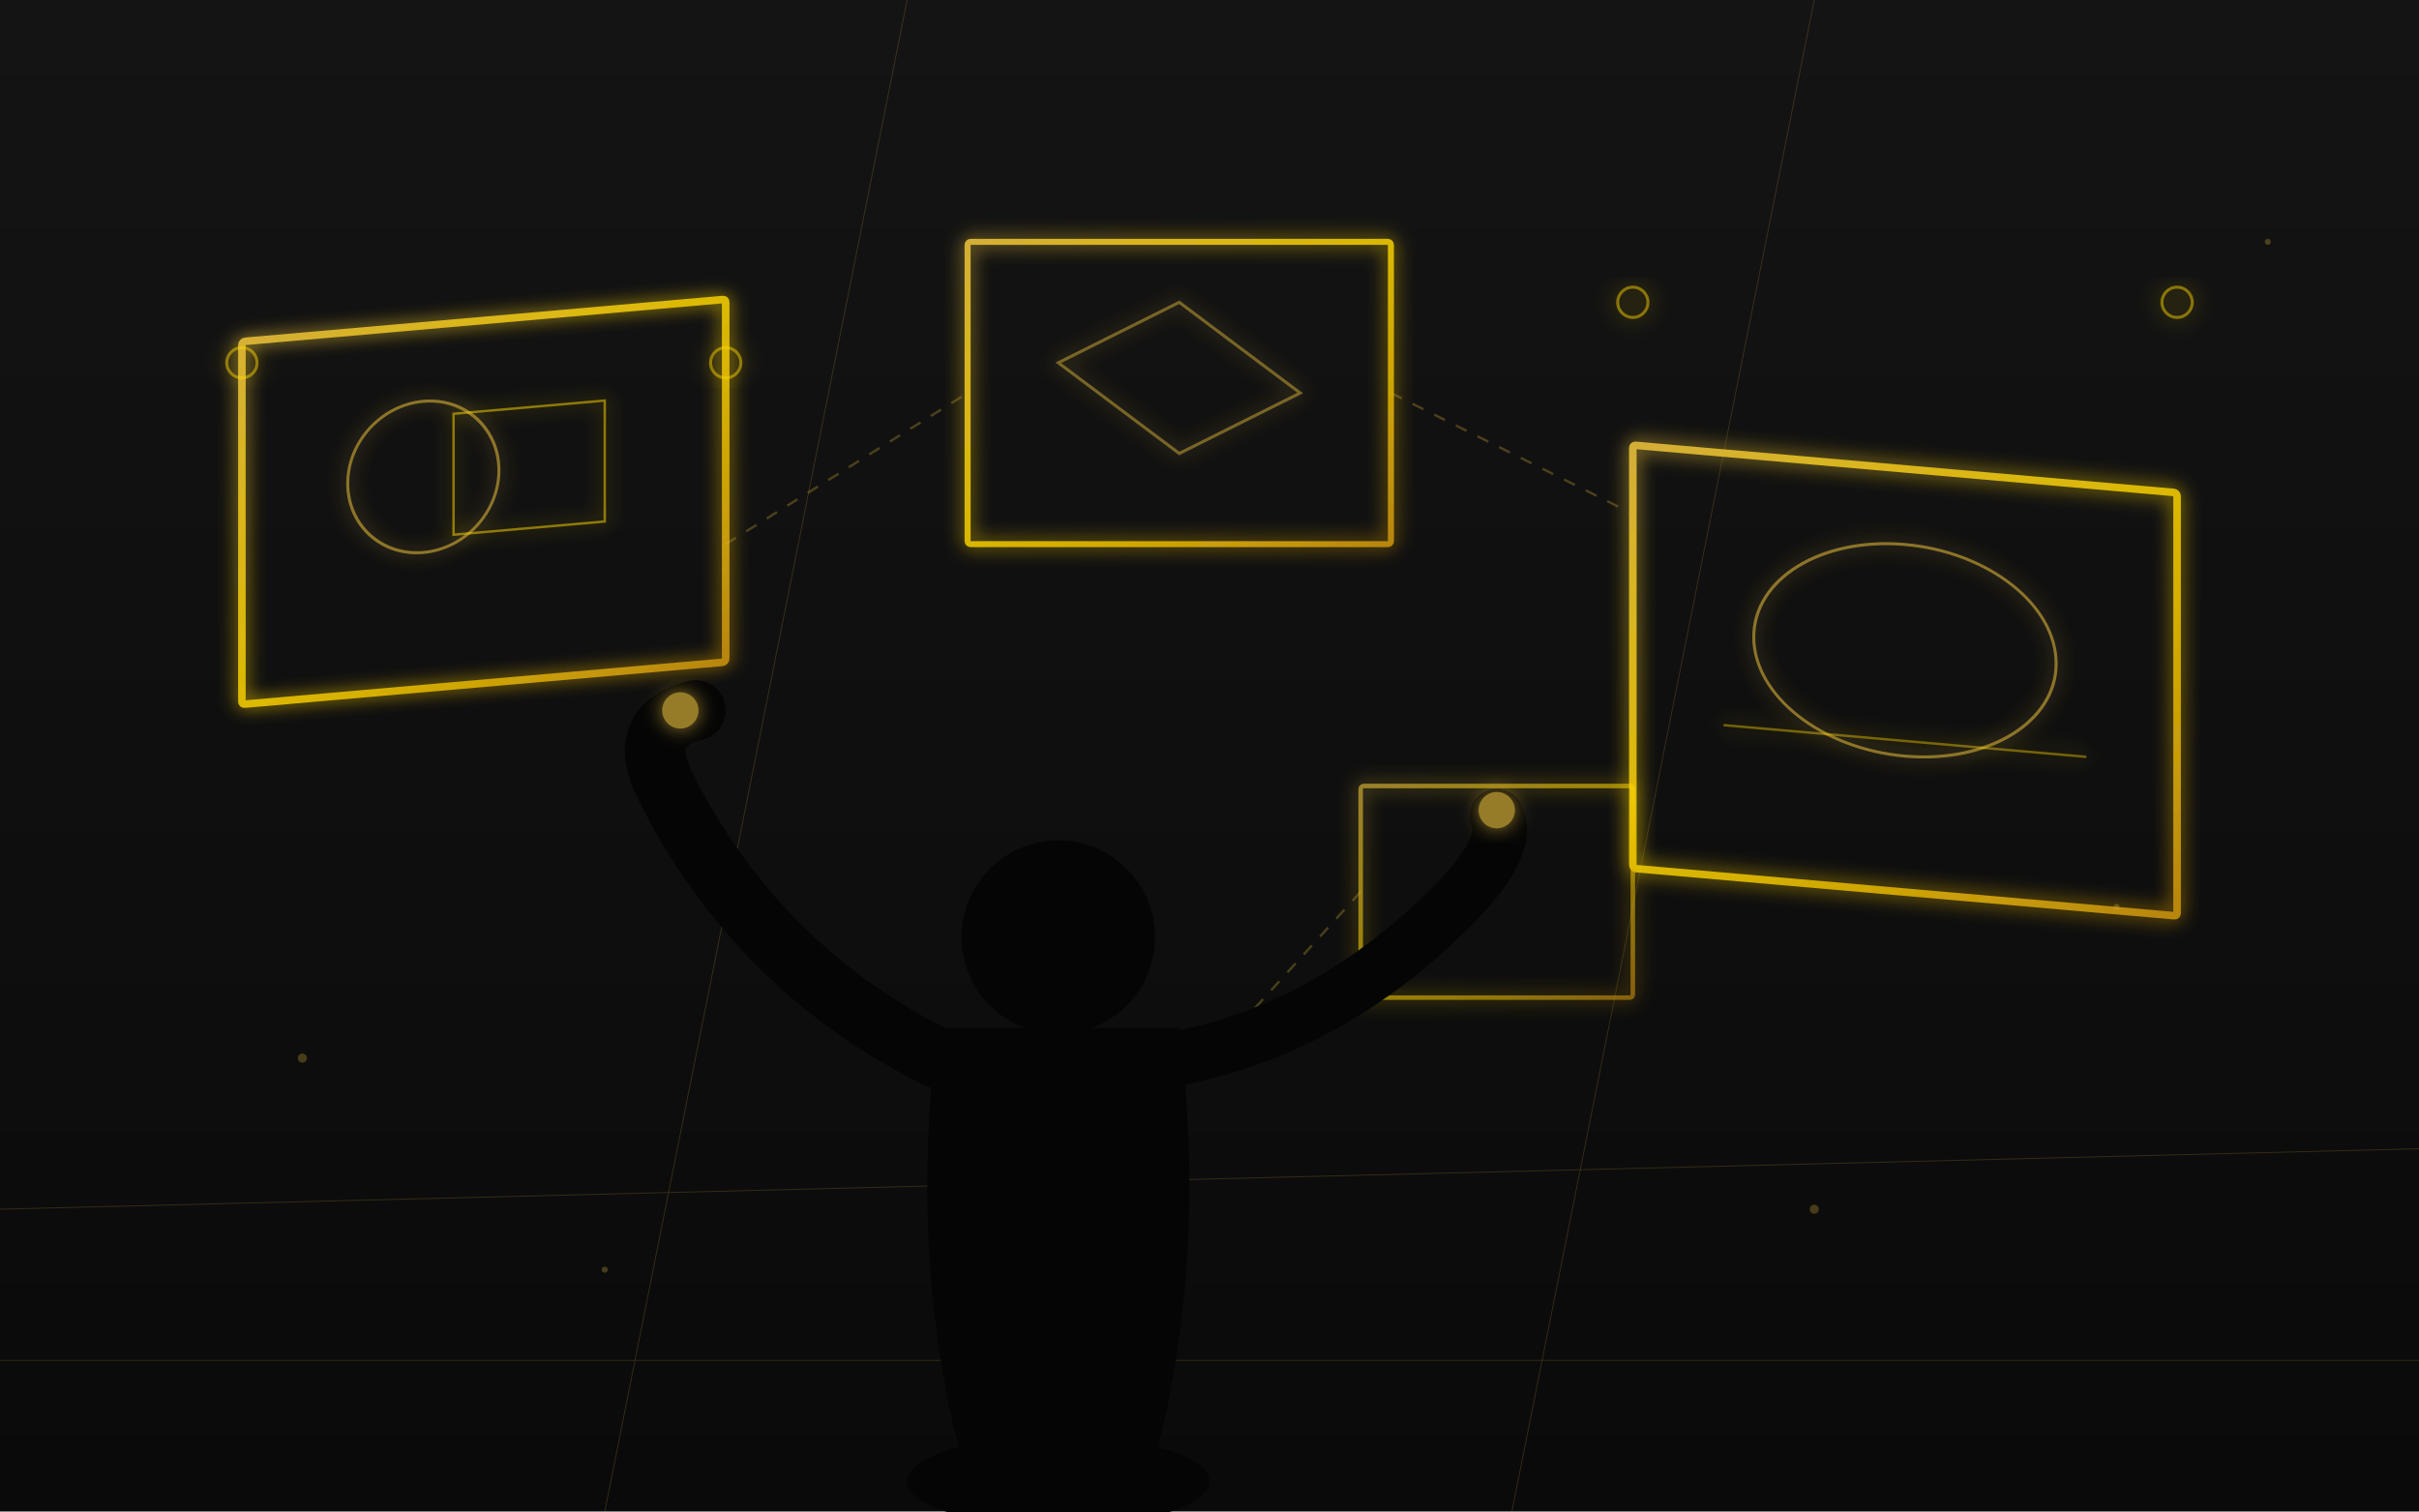
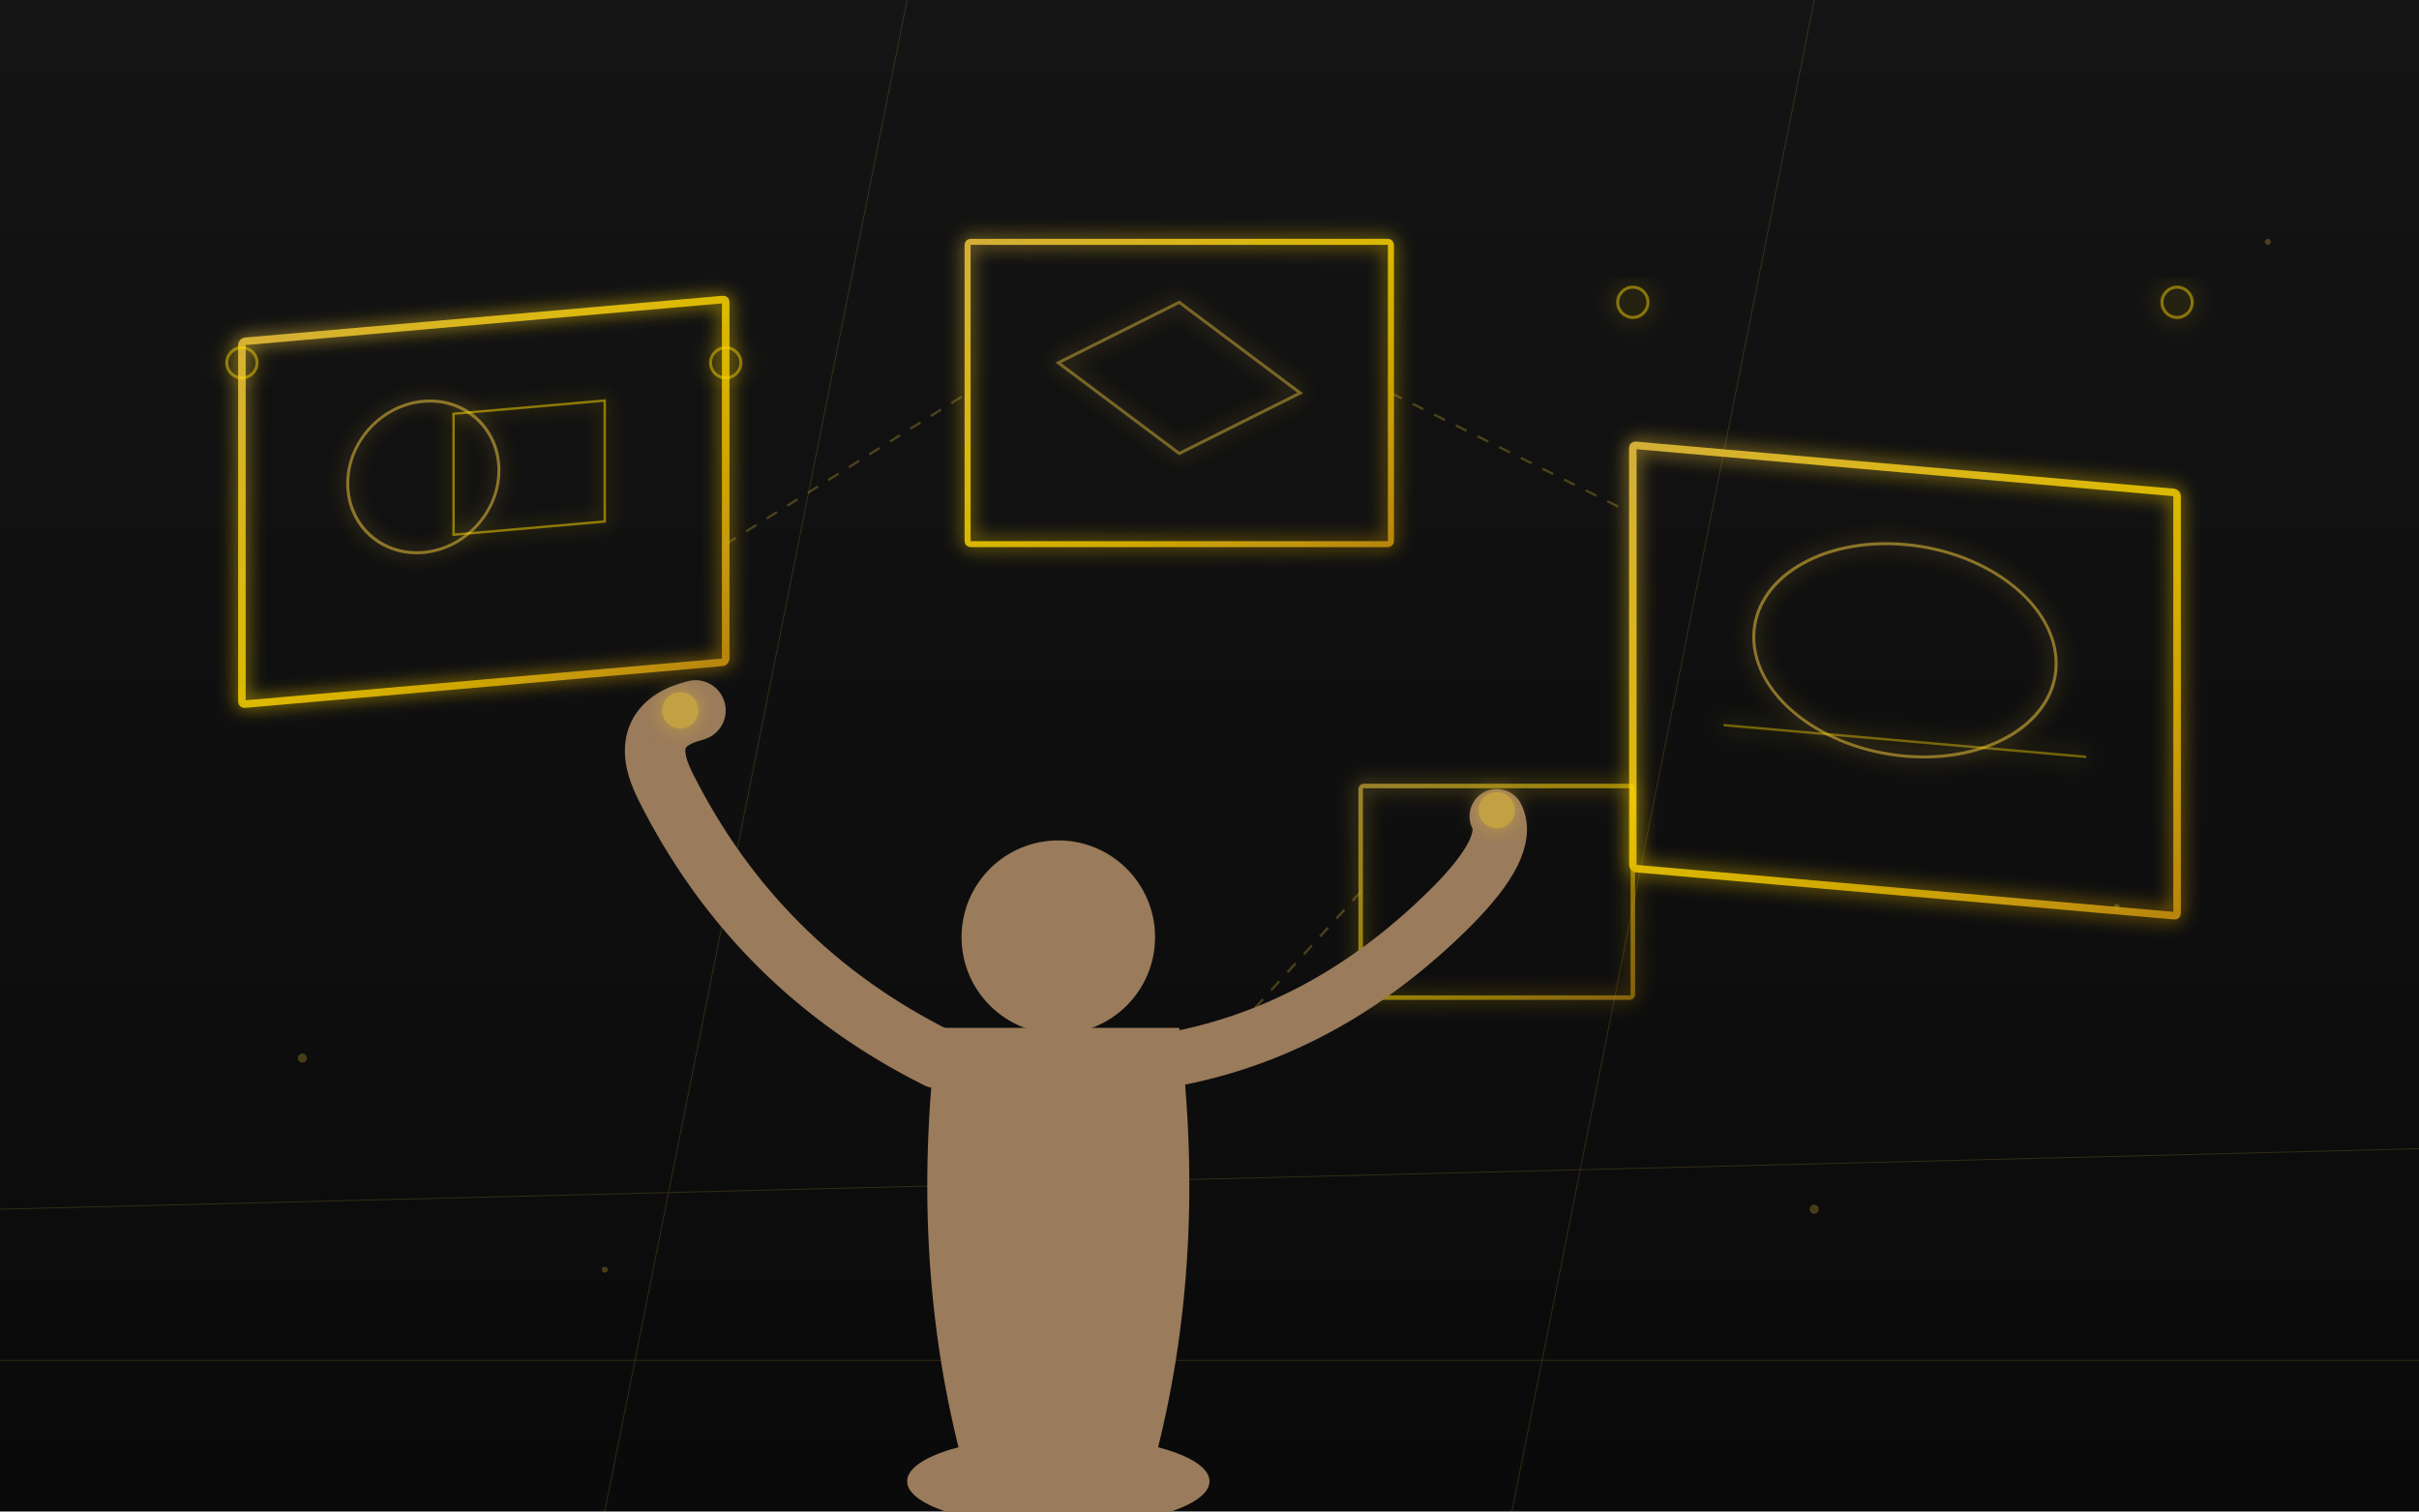
<svg xmlns="http://www.w3.org/2000/svg" viewBox="0 0 800 500">
  <defs>
    <linearGradient id="goldGlow2" x1="0%" y1="0%" x2="100%" y2="100%">
      <stop offset="0%" style="stop-color:#D4AF37;stop-opacity:1" />
      <stop offset="50%" style="stop-color:#FFD700;stop-opacity:0.8" />
      <stop offset="100%" style="stop-color:#B8860B;stop-opacity:1" />
    </linearGradient>
    <linearGradient id="bgGrad2" x1="0%" y1="0%" x2="0%" y2="100%">
      <stop offset="0%" style="stop-color:#141414" />
      <stop offset="100%" style="stop-color:#0a0a0a" />
    </linearGradient>
    <filter id="glow2">
      <feGaussianBlur stdDeviation="3" result="coloredBlur" />
      <feMerge>
        <feMergeNode in="coloredBlur" />
        <feMergeNode in="SourceGraphic" />
      </feMerge>
    </filter>
  </defs>
  <rect width="800" height="500" fill="url(#bgGrad2)" />
  <g stroke="#D4AF37" stroke-width="0.3" opacity="0.2">
    <line x1="0" y1="450" x2="800" y2="450" />
    <line x1="0" y1="400" x2="800" y2="380" />
    <line x1="200" y1="500" x2="300" y2="0" />
    <line x1="500" y1="500" x2="600" y2="0" />
  </g>
  <g filter="url(#glow2)" transform="skewY(-5)">
    <rect x="80" y="120" width="160" height="120" fill="none" stroke="url(#goldGlow2)" stroke-width="2.5" rx="1" />
    <circle cx="140" cy="170" r="25" fill="none" stroke="#D4AF37" stroke-width="1" opacity="0.6" />
    <rect x="150" y="150" width="50" height="40" fill="none" stroke="#FFD700" stroke-width="0.8" opacity="0.5" />
  </g>
  <g filter="url(#glow2)">
    <rect x="320" y="80" width="140" height="100" fill="none" stroke="url(#goldGlow2)" stroke-width="2" rx="1" />
    <path d="M 350 120 L 390 100 L 430 130 L 390 150 Z" fill="none" stroke="#D4AF37" stroke-width="1" opacity="0.5" />
  </g>
  <g filter="url(#glow2)" transform="skewY(5)">
    <rect x="540" y="100" width="180" height="140" fill="none" stroke="url(#goldGlow2)" stroke-width="2.5" rx="1" />
    <ellipse cx="630" cy="160" rx="50" ry="35" fill="none" stroke="#D4AF37" stroke-width="1" opacity="0.6" />
    <line x1="570" y1="190" x2="690" y2="190" stroke="#FFD700" stroke-width="0.8" opacity="0.4" />
  </g>
  <g filter="url(#glow2)" opacity="0.7">
    <rect x="450" y="260" width="90" height="70" fill="none" stroke="url(#goldGlow2)" stroke-width="1.5" rx="1" />
  </g>
  <g stroke="#FFD700" stroke-width="1" opacity="0.5" filter="url(#glow2)">
    <circle cx="80" cy="120" r="5" fill="none" />
    <circle cx="240" cy="120" r="5" fill="none" />
    <circle cx="540" cy="100" r="5" fill="none" />
    <circle cx="720" cy="100" r="5" fill="none" />
  </g>
  <g stroke="#D4AF37" stroke-width="0.8" stroke-dasharray="4,4" opacity="0.3">
    <line x1="240" y1="180" x2="320" y2="130" />
    <line x1="460" y1="130" x2="540" y2="170" />
    <line x1="450" y1="295" x2="400" y2="350" />
  </g>
-   <g fill="#050505">
+   <g fill="#9A7B5B">
    <ellipse cx="350" cy="490" rx="50" ry="15" />
    <path d="M 310 340 Q 300 420 320 490 L 380 490 Q 400 420 390 340 Z" />
    <circle cx="350" cy="310" r="32" />
-     <path d="M 310 350 Q 250 320 220 260 Q 210 240 230 235" stroke="#050505" stroke-width="20" fill="none" stroke-linecap="round" />
-     <path d="M 390 350 Q 440 340 480 300 Q 500 280 495 270" stroke="#050505" stroke-width="18" fill="none" stroke-linecap="round" />
+     <path d="M 310 350 Q 250 320 220 260 Q 210 240 230 235" stroke="#9A7B5B" stroke-width="20" fill="none" stroke-linecap="round" />
+     <path d="M 390 350 Q 440 340 480 300 Q 500 280 495 270" stroke="#9A7B5B" stroke-width="18" fill="none" stroke-linecap="round" />
  </g>
  <g fill="#D4AF37" filter="url(#glow2)" opacity="0.7">
    <circle cx="225" cy="235" r="6" />
    <circle cx="495" cy="268" r="6" />
  </g>
  <g fill="#D4AF37" opacity="0.3">
    <circle cx="100" cy="350" r="1.5" />
    <circle cx="700" cy="300" r="1" />
    <circle cx="600" cy="400" r="1.5" />
    <circle cx="200" cy="420" r="1" />
    <circle cx="750" cy="80" r="1" />
  </g>
</svg>
